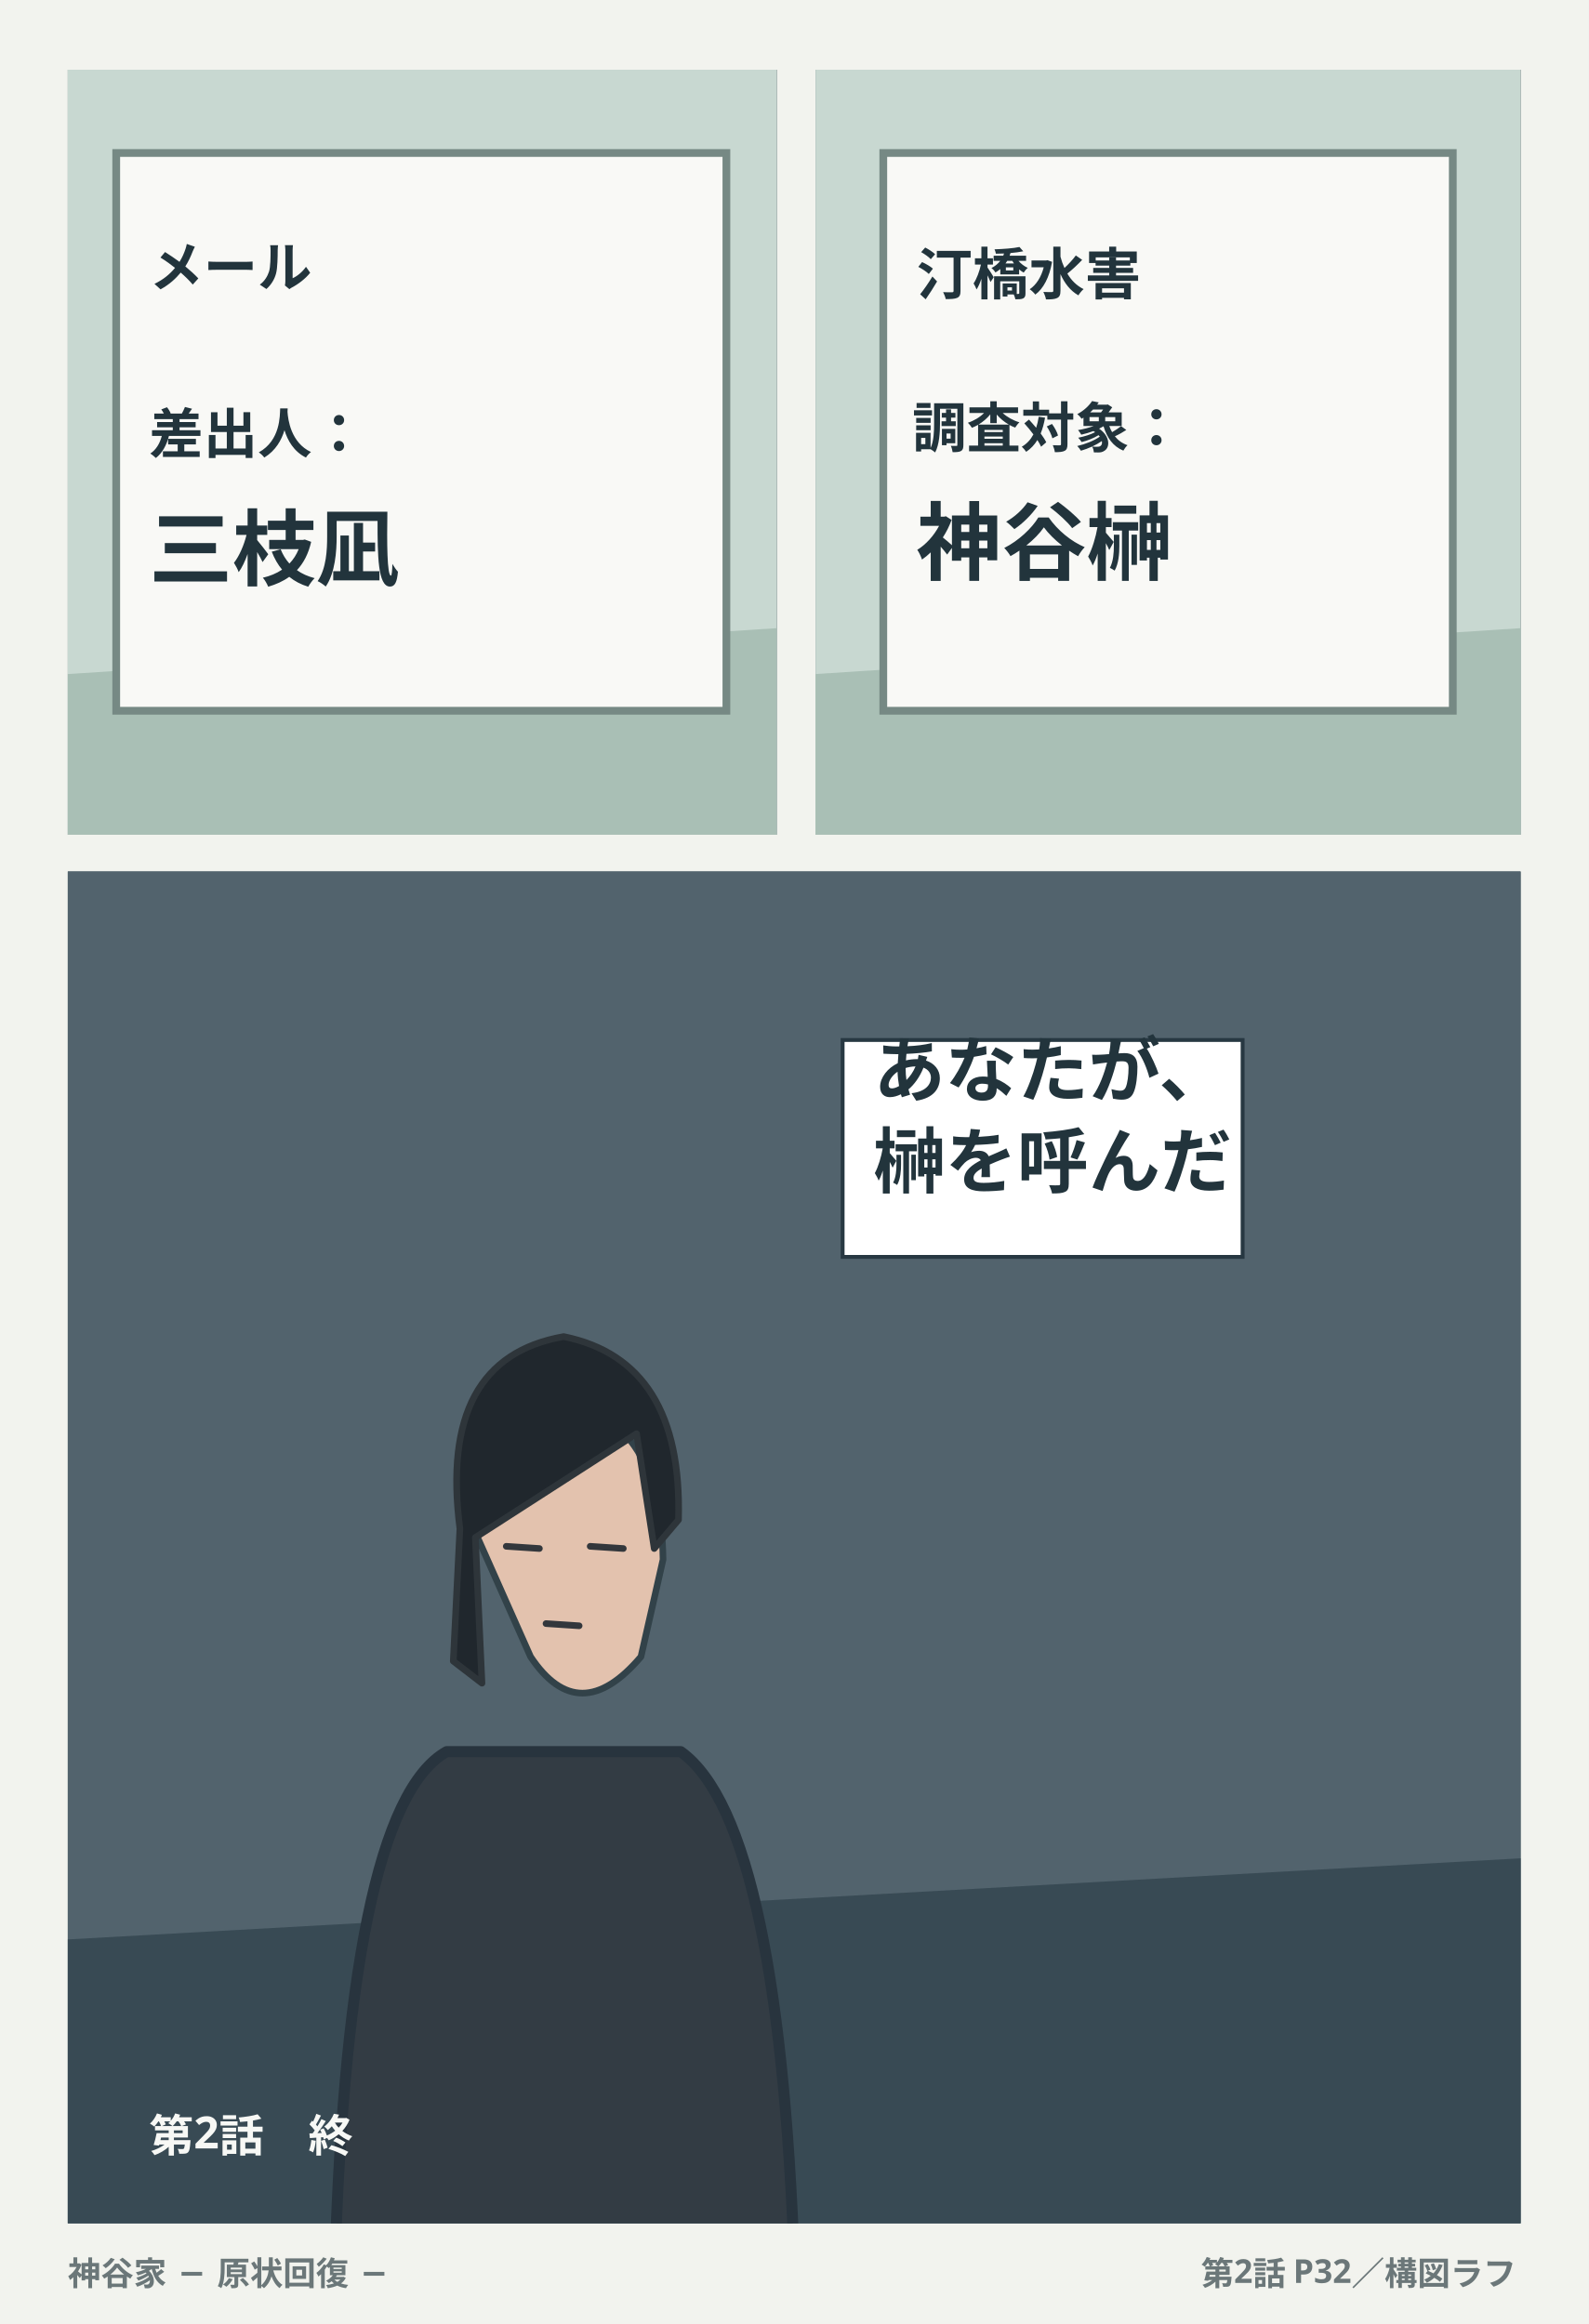
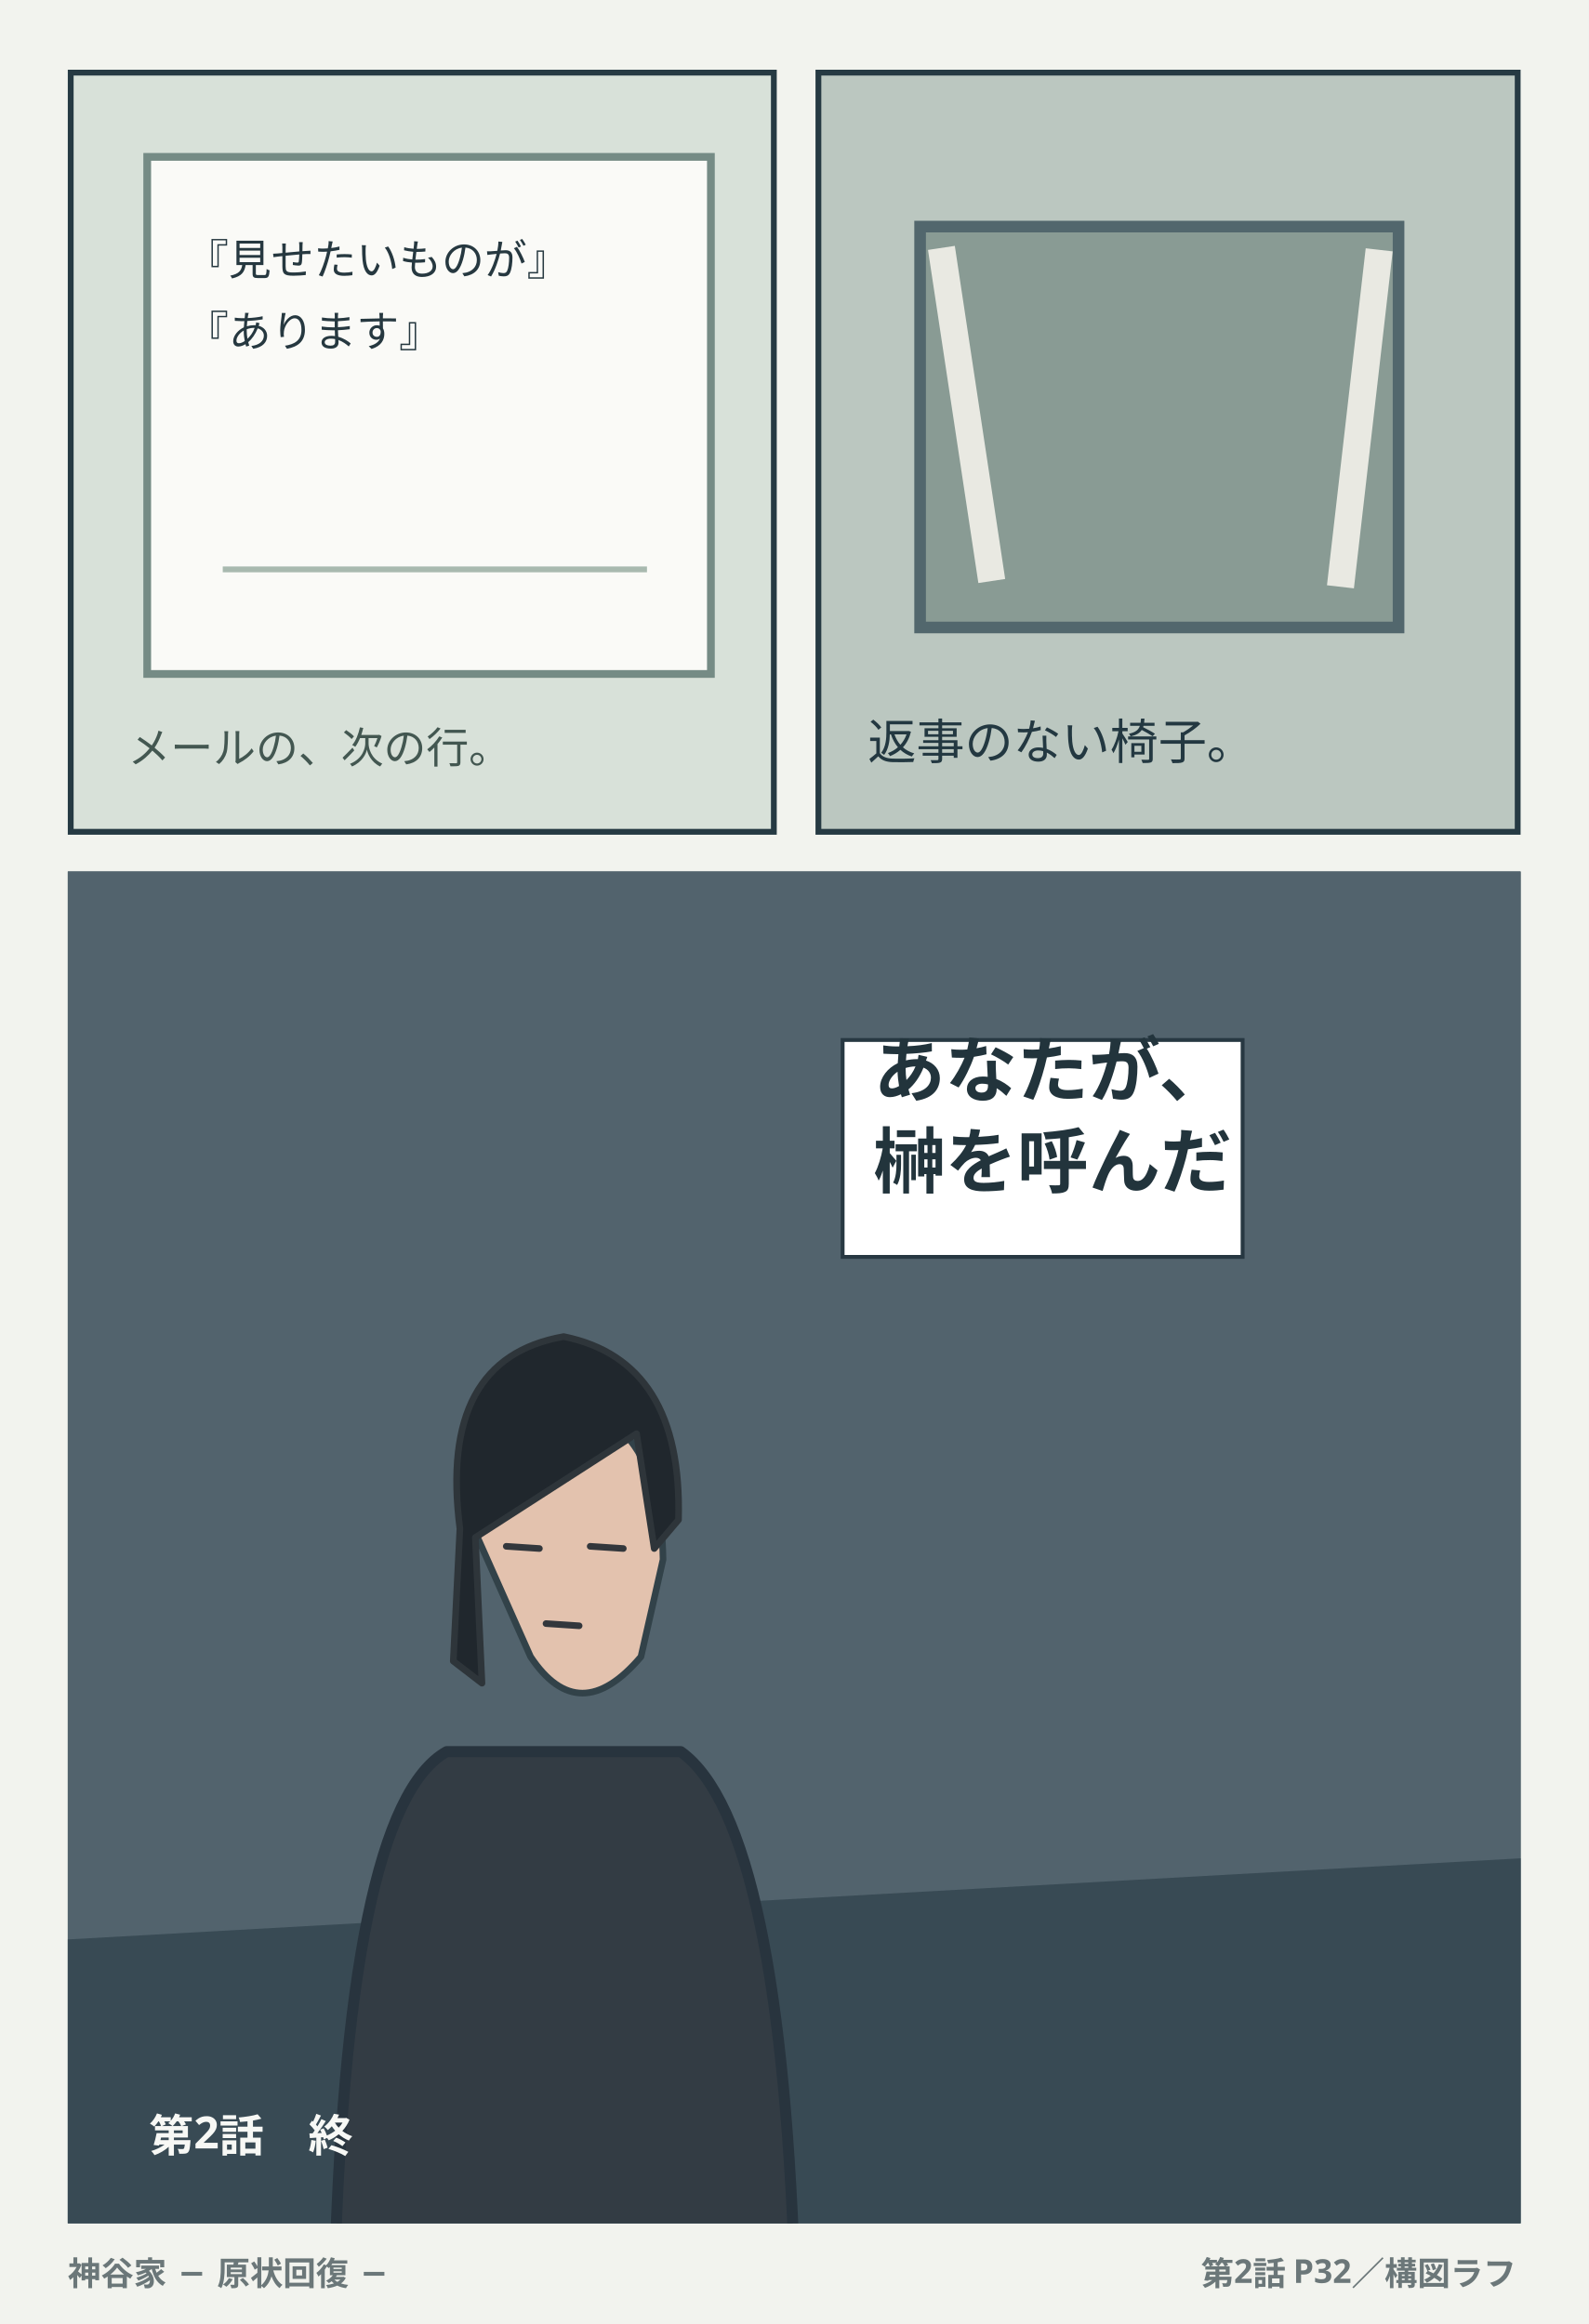
<svg xmlns="http://www.w3.org/2000/svg" width="820" height="1200" viewBox="0 0 820 1200">
  <rect x="0" y="0" width="820" height="1200" fill="#f2f3ee" stroke="none" stroke-width="0" />
  <g id="panel-32-1">
    <svg x="421" y="36" width="364" height="395" viewBox="0 0 364 395">
-       <rect x="1" y="1" width="362" height="393" fill="#f6f7f4" stroke="#233741" stroke-width="4" />
-       <rect x="0" y="0" width="364" height="395" fill="#c8d8d1" stroke="none" stroke-width="0" />
-       <path d="M0 312.05L364 288.35L364 395L0 395Z" fill="#a9bfb5" stroke="none" stroke-width="0" stroke-linecap="round" stroke-linejoin="round" />
-       <rect x="35" y="43" width="294" height="288" fill="#f9f9f6" stroke="#768984" stroke-width="4" />
-       <text x="52" y="116" fill="#22343c" font-size="29" font-family="Noto Sans JP,sans-serif" font-weight="600">汀橋水害</text>
-       <text x="50" y="195" fill="#22343c" font-size="28" font-family="Noto Sans JP,sans-serif" font-weight="600">調査対象：</text>
-       <text x="52" y="260" fill="#22343c" font-size="44" font-family="Noto Sans JP,sans-serif" font-weight="600">神谷榊</text>
+       <rect x="1" y="1" width="362" height="393" fill="#bbc7c0" stroke="#263a43" stroke-width="4" />
+       <rect x="54" y="81" width="247" height="207" fill="#899b94" stroke="#52676d" stroke-width="6" />
+       <path d="M65 92L91 264M291 93L271 267" fill="none" stroke="#e9e9e2" stroke-width="14" />
+       <text x="27" y="356" font-size="25" font-family="Noto Sans JP,sans-serif" fill="#233841">返事のない椅子。</text>
    </svg>
  </g>
  <g id="panel-32-2">
    <svg x="35" y="36" width="366" height="395" viewBox="0 0 366 395">
-       <rect x="1" y="1" width="364" height="393" fill="#f6f7f4" stroke="#233741" stroke-width="4" />
-       <rect x="0" y="0" width="366" height="395" fill="#c8d8d1" stroke="none" stroke-width="0" />
-       <path d="M0 312.05L366 288.35L366 395L0 395Z" fill="#a9bfb5" stroke="none" stroke-width="0" stroke-linecap="round" stroke-linejoin="round" />
-       <rect x="25" y="43" width="315" height="288" fill="#f9f9f6" stroke="#768984" stroke-width="4" />
-       <text x="42" y="112" fill="#22343c" font-size="28" font-family="Noto Sans JP,sans-serif" font-weight="600">メール</text>
-       <text x="42" y="198" fill="#22343c" font-size="28" font-family="Noto Sans JP,sans-serif" font-weight="600">差出人：</text>
-       <text x="42" y="263" fill="#22343c" font-size="43" font-family="Noto Sans JP,sans-serif" font-weight="600">三枝凪</text>
+       <rect x="1" y="1" width="364" height="393" fill="#d8e1d9" stroke="#263a43" stroke-width="4" />
+       <rect x="41" y="45" width="291" height="267" fill="#fafaf7" stroke="#758b85" stroke-width="4" />
+       <text x="61" y="106" font-size="22" font-family="Noto Sans JP,sans-serif" fill="#263840">『見せたいものが』</text>
+       <text x="61" y="143" font-size="22" font-family="Noto Sans JP,sans-serif" fill="#263840">『あります』</text>
+       <path d="M80 258L299 258" fill="none" stroke="#a8b9af" stroke-width="3" />
+       <text x="31" y="358" font-size="22" font-family="Noto Sans JP,sans-serif" fill="#435751">メールの、次の行。</text>
    </svg>
  </g>
  <g id="panel-32-3">
    <svg x="35" y="450" width="750" height="698" viewBox="0 0 750 698">
      <rect x="1" y="1" width="748" height="696" fill="#f6f7f4" stroke="#233741" stroke-width="4" />
      <rect x="0" y="0" width="750" height="698" fill="#52636d" stroke="none" stroke-width="0" />
      <path d="M0 551.42L750 509.54L750 698L0 698Z" fill="#384a54" stroke="none" stroke-width="0" stroke-linecap="round" stroke-linejoin="round" />
      <g transform="translate(256 467) scale(1.14)">
        <path d="M-53 -11Q-99 15 -104 237L105 237Q99 22 53 -11Z" fill="#333c44" stroke="#28343e" stroke-width="5" stroke-linecap="round" stroke-linejoin="round" />
        <path d="M-39-108Q-44-161-5-170Q44-165 45-98L35-54Q7-21-15-54Z" fill="#e3c2ae" stroke="#324249" stroke-width="3" stroke-linecap="round" stroke-linejoin="round" />
        <path d="M-47-112Q-57-189 0-199Q54-188 52-116L41-103L33-155L-40-108L-37-42L-50-52Z" fill="#20272d" stroke="#2e353a" stroke-width="3" stroke-linecap="round" stroke-linejoin="round" />
        <path d="M-26-104L-11-103M12-104L27-103M-8-69L7-68" fill="none" stroke="#33373c" stroke-width="3" stroke-linecap="round" stroke-linejoin="round" />
      </g>
      <rect x="400" y="87" width="206.5" height="112" fill="#fff" stroke="#273842" stroke-width="2" />
      <text x="416" y="116" fill="#22343c" font-size="37" font-family="Noto Sans JP,sans-serif" font-weight="600">あなたが、</text>
      <text x="416" y="163" fill="#22343c" font-size="37" font-family="Noto Sans JP,sans-serif" font-weight="600">榊を呼んだ</text>
      <text x="42" y="661" fill="#f7f8f5" font-size="23" font-family="Noto Sans JP,sans-serif" font-weight="600">第2話　終</text>
    </svg>
  </g>
  <text x="35" y="1180" fill="#6b7779" font-size="17" font-family="Noto Sans JP,sans-serif" font-weight="600">神谷家 − 原状回復 −</text>
  <text x="620" y="1180" fill="#6b7779" font-size="17" font-family="Noto Sans JP,sans-serif" font-weight="600">第2話 P32／構図ラフ</text>
</svg>
